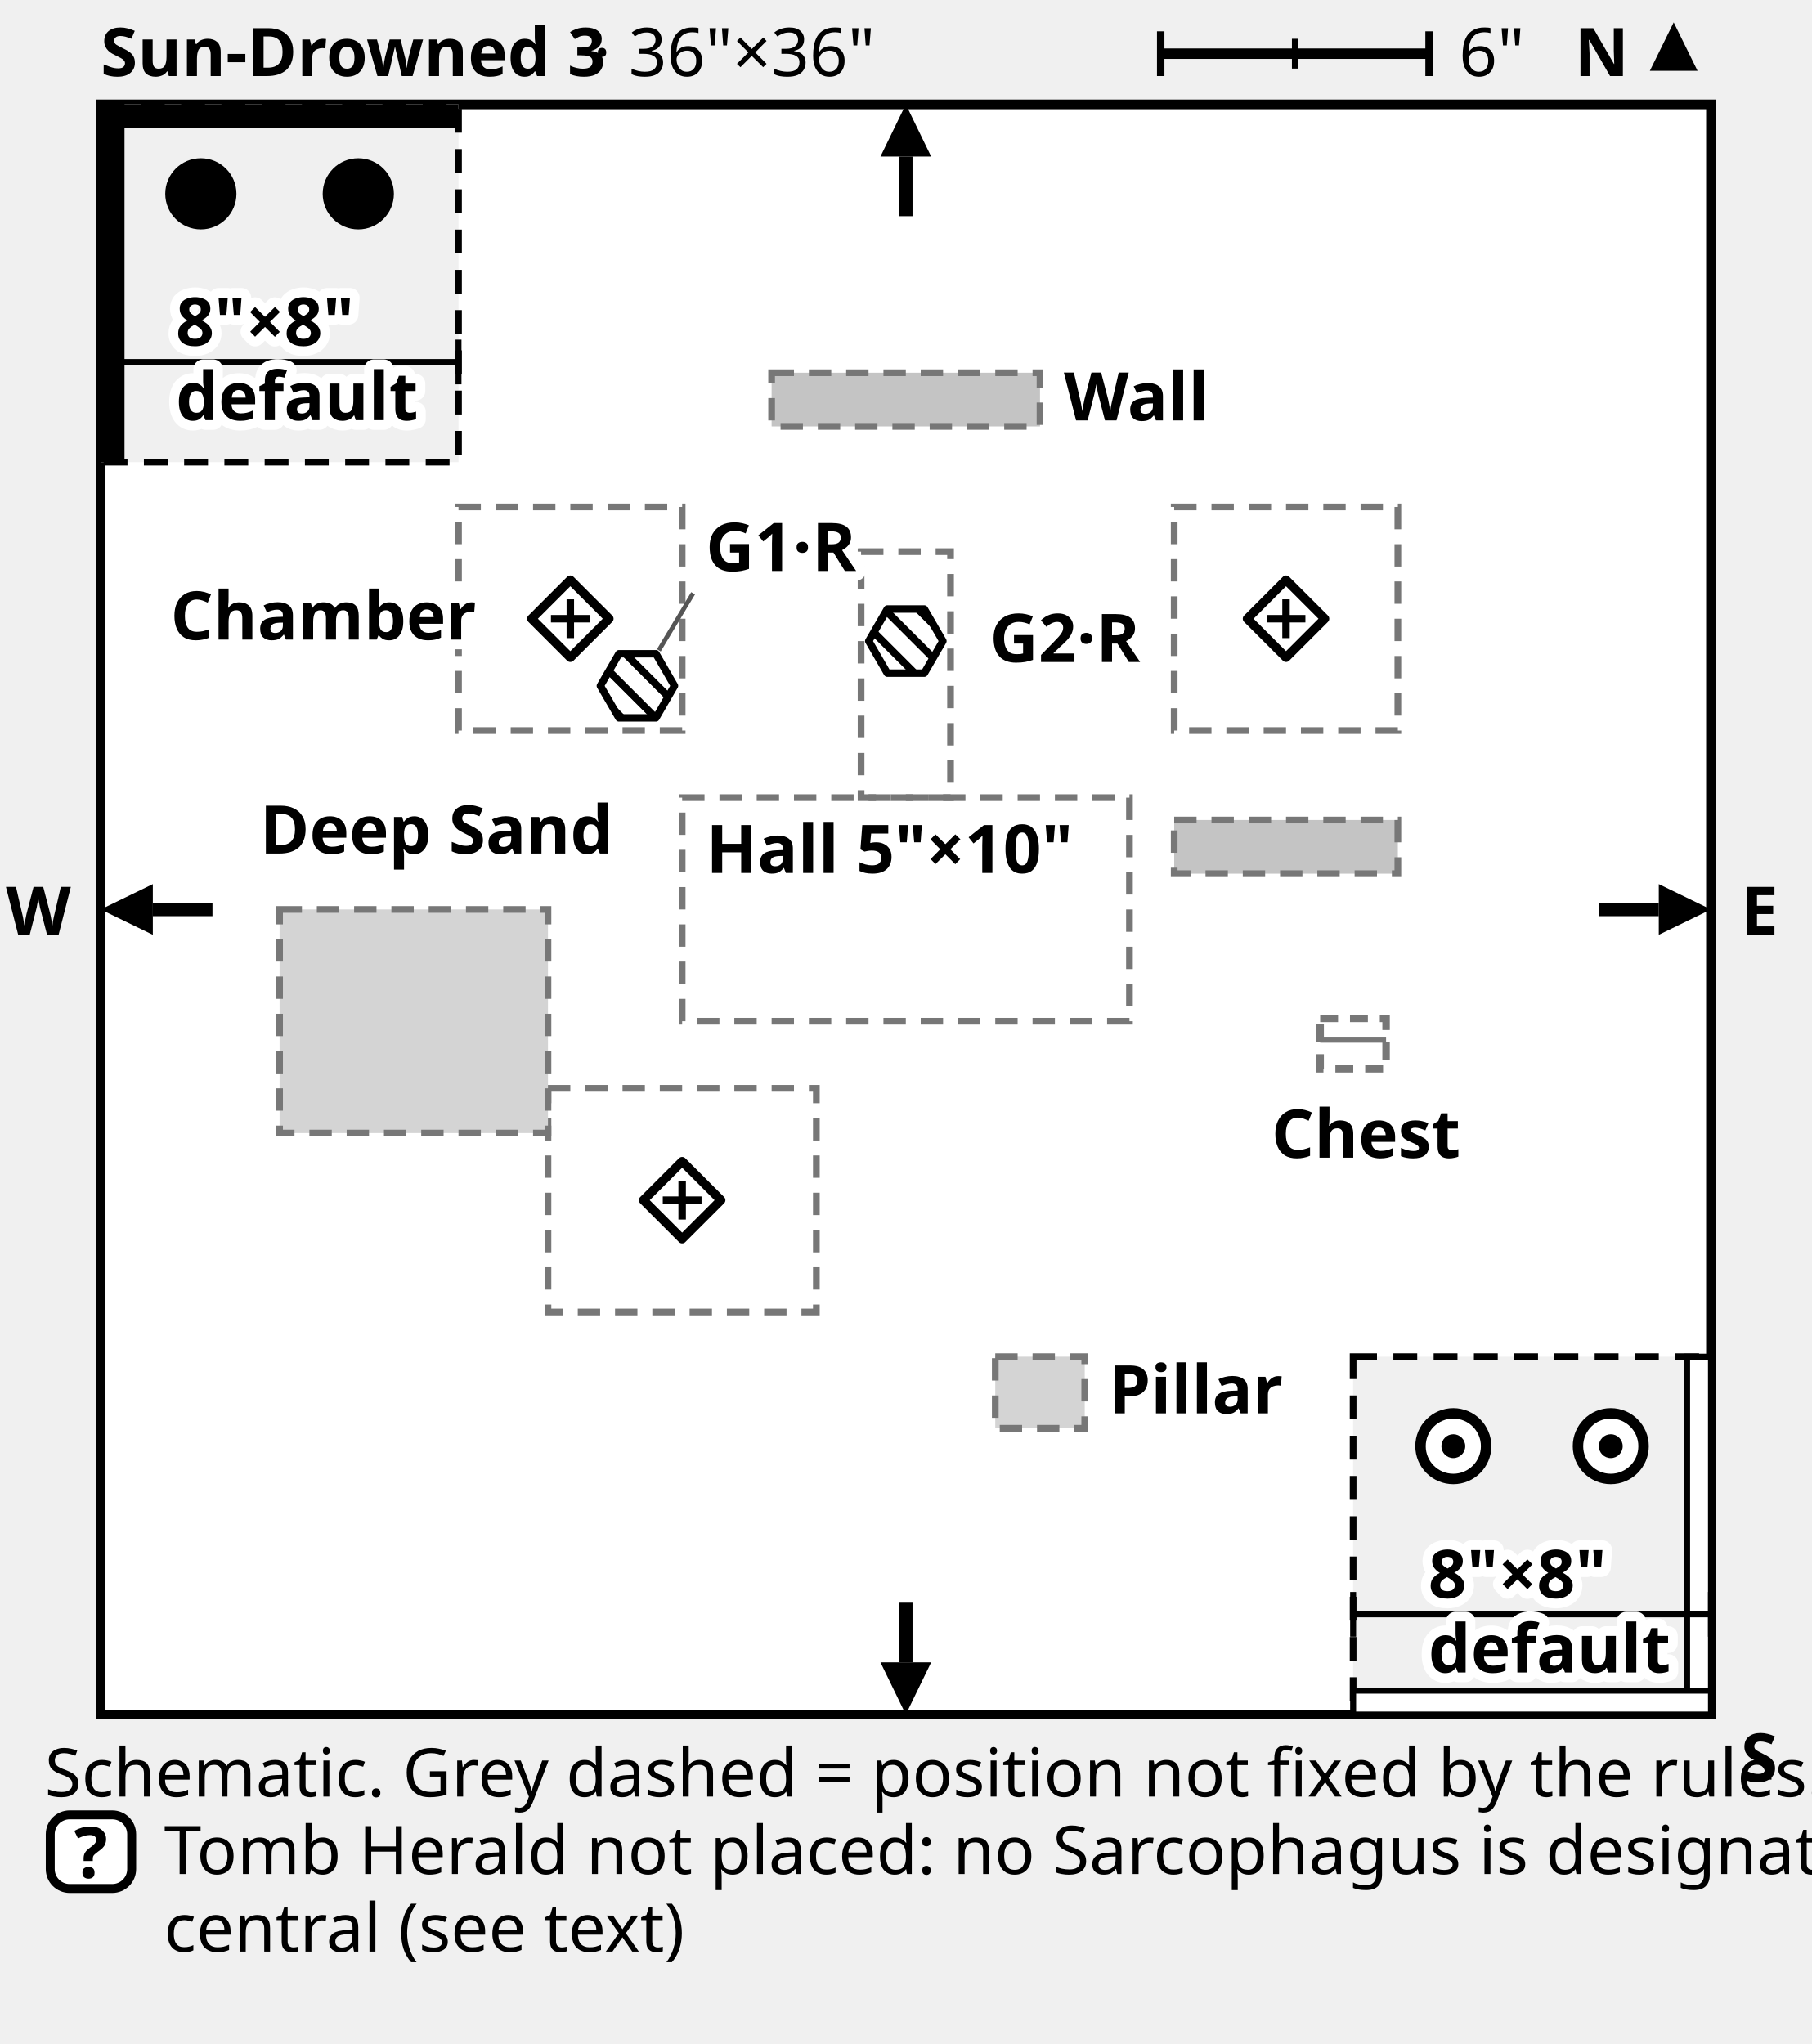
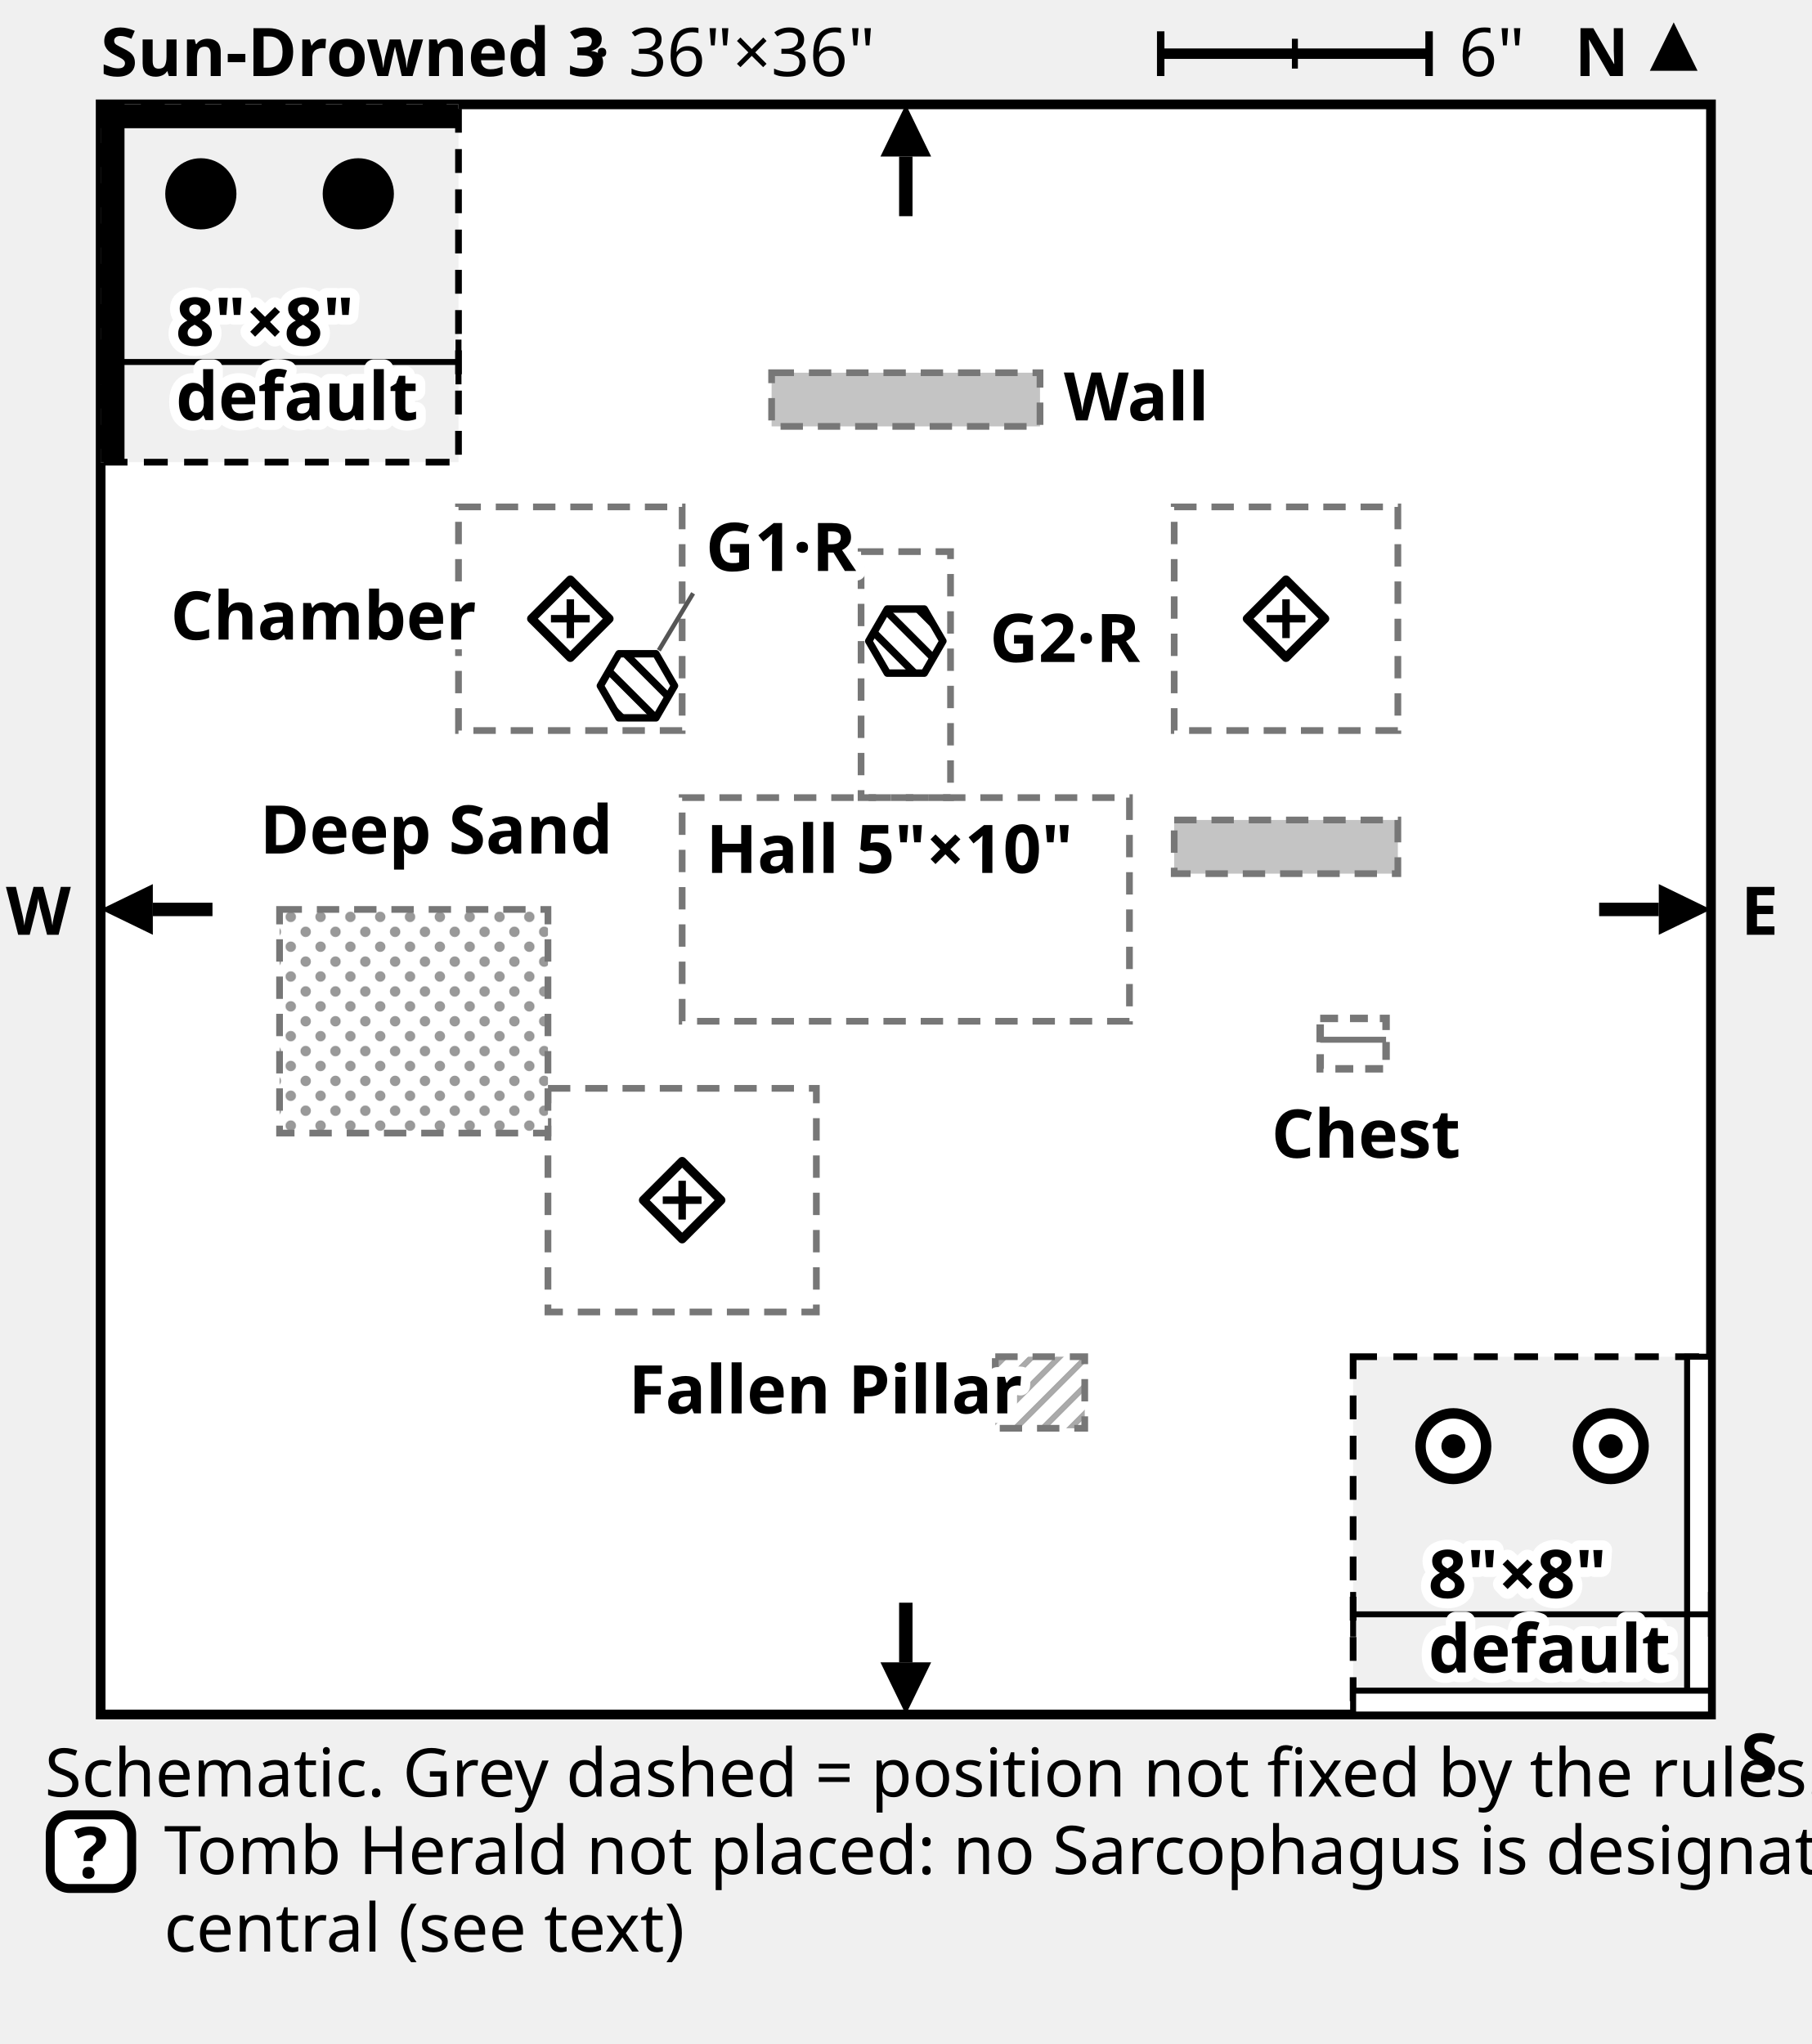
<svg xmlns="http://www.w3.org/2000/svg" width="243pt" height="274.2pt" viewBox="0 0 243 274.2">
  <defs>
    <pattern id="p-cover" width="5" height="5" patternUnits="userSpaceOnUse" patternTransform="rotate(45)">
      <rect width="5" height="5" fill="#fff" />
      <path d="M0 0.5H5M0.5 0V5" stroke="#444" stroke-width="0.7" fill="none" />
    </pattern>
    <pattern id="p-diff" width="4" height="4" patternUnits="userSpaceOnUse">
      <rect width="4" height="4" fill="#fff" />
      <circle cx="1" cy="1" r="0.75" fill="#222" />
      <circle cx="3" cy="3" r="0.75" fill="#222" />
    </pattern>
    <pattern id="p-imp" width="2.4" height="2.4" patternUnits="userSpaceOnUse" patternTransform="rotate(45)">
      <rect width="2.4" height="2.4" fill="#fff" />
      <path d="M0.4 0V2.4" stroke="#000" stroke-width="0.95" fill="none" />
    </pattern>
    <pattern id="p-mon" width="3.2" height="3.2" patternUnits="userSpaceOnUse" patternTransform="rotate(-45)">
      <rect width="3.2" height="3.2" fill="#fff" />
      <path d="M0.5 0V3.2" stroke="#000" stroke-width="1" fill="none" />
    </pattern>
    <pattern id="p-aoe" width="4" height="4" patternUnits="userSpaceOnUse" patternTransform="rotate(-45)">
      <rect width="4" height="4" fill="#fff" />
      <path d="M0.5 0V4" stroke="#777" stroke-width="1.4" fill="none" />
    </pattern>
  </defs>
  <defs>
    <pattern id="p-cover-l" width="5" height="5" patternUnits="userSpaceOnUse" patternTransform="rotate(45)">
      <rect width="5" height="5" fill="#fff" />
      <path d="M0 0.5H5M0.5 0V5" stroke="#aaa" stroke-width="0.6" fill="none" />
    </pattern>
    <pattern id="p-diff-l" width="4" height="4" patternUnits="userSpaceOnUse">
      <rect width="4" height="4" fill="#fff" />
      <circle cx="1" cy="1" r="0.7" fill="#999" />
      <circle cx="3" cy="3" r="0.7" fill="#999" />
    </pattern>
    <pattern id="p-imp-l" width="2.6" height="2.6" patternUnits="userSpaceOnUse" patternTransform="rotate(45)">
      <rect width="2.6" height="2.6" fill="#fff" />
      <path d="M0.4 0V2.6" stroke="#aaa" stroke-width="0.8" fill="none" />
    </pattern>
    <pattern id="p-mon-l" width="3.2" height="3.2" patternUnits="userSpaceOnUse" patternTransform="rotate(-45)">
      <rect width="3.2" height="3.2" fill="#fff" />
      <path d="M0.5 0V3.2" stroke="#999" stroke-width="0.9" fill="none" />
    </pattern>
    <pattern id="p-water" width="6" height="4" patternUnits="userSpaceOnUse">
      <rect width="6" height="4" fill="#fff" />
      <path d="M0 2.2Q1.5 0.4 3 2.2T6 2.2" stroke="#333" stroke-width="0.8" fill="none" />
    </pattern>
    <pattern id="p-water-l" width="6" height="4" patternUnits="userSpaceOnUse">
      <rect width="6" height="4" fill="#fff" />
      <path d="M0 2.2Q1.5 0.4 3 2.2T6 2.2" stroke="#aaa" stroke-width="0.8" fill="none" />
    </pattern>
    <pattern id="p-slip" width="6" height="6" patternUnits="userSpaceOnUse" patternTransform="rotate(-30)">
      <rect width="6" height="6" fill="#fff" />
      <path d="M0.5 1.5H3.5M3.5 4.5H5.5" stroke="#333" stroke-width="0.9" fill="none" />
    </pattern>
    <pattern id="p-slip-l" width="6" height="6" patternUnits="userSpaceOnUse" patternTransform="rotate(-30)">
      <rect width="6" height="6" fill="#fff" />
      <path d="M0.5 1.5H3.5M3.5 4.5H5.5" stroke="#aaa" stroke-width="0.9" fill="none" />
    </pattern>
    <pattern id="p-dark" width="4" height="4" patternUnits="userSpaceOnUse">
      <rect width="4" height="4" fill="#d9d9d9" />
      <path d="M0 4L4 0" stroke="#fff" stroke-width="0.9" fill="none" />
    </pattern>
    <pattern id="p-diffo" width="4" height="4" patternUnits="userSpaceOnUse">
      <circle cx="1" cy="1" r="0.8" fill="#222" />
      <circle cx="3" cy="3" r="0.8" fill="#222" />
    </pattern>
    <pattern id="p-diffo-l" width="4" height="4" patternUnits="userSpaceOnUse">
      <circle cx="1" cy="1" r="0.8" fill="#999" />
      <circle cx="3" cy="3" r="0.8" fill="#999" />
    </pattern>
    <pattern id="p-chasm" width="6" height="6" patternUnits="userSpaceOnUse">
      <rect width="6" height="6" fill="#d4d4d4" />
      <path d="M1.5 0V6M4.5 0V6" stroke="#333" stroke-width="1.1" stroke-dasharray="2.6 1.6" fill="none" />
    </pattern>
    <pattern id="p-chasm-l" width="6" height="6" patternUnits="userSpaceOnUse">
      <rect width="6" height="6" fill="#efefef" />
      <path d="M1.5 0V6M4.5 0V6" stroke="#aaa" stroke-width="1.1" stroke-dasharray="2.6 1.6" fill="none" />
    </pattern>
    <clipPath id="bclip">
      <rect x="13.5" y="14" width="216" height="216" />
    </clipPath>
  </defs>
  <rect x="13.5" y="14" width="216" height="216" fill="#fff" stroke="#000" stroke-width="1.3" />
  <g data-glyph="zone-A">
    <rect x="13.5" y="14" width="48" height="48" fill="#f0f0f0" stroke="#000" stroke-width="0.9" stroke-dasharray="3.2 2.2" />
    <rect x="13.5" y="14" width="3.2" height="48" fill="#000" />
    <rect x="13.5" y="14" width="48" height="3.2" fill="#000" />
  </g>
  <g data-glyph="dim">
    <line x1="13.5" y1="48.56" x2="61.5" y2="48.56" stroke="#000" stroke-width="0.8" stroke-linecap="butt" />
    <line x1="13.5" y1="45.56" x2="13.5" y2="51.56" stroke="#000" stroke-width="0.8" stroke-linecap="butt" />
    <line x1="61.5" y1="45.56" x2="61.5" y2="51.56" stroke="#000" stroke-width="0.8" stroke-linecap="butt" />
  </g>
  <g data-glyph="zone-B">
    <rect x="181.5" y="182" width="48" height="48" fill="#f0f0f0" stroke="#000" stroke-width="0.9" stroke-dasharray="3.2 2.2" />
    <rect x="226.3" y="182" width="3.2" height="48" fill="#fff" stroke="#000" stroke-width="0.8" />
    <rect x="181.5" y="226.8" width="48" height="3.2" fill="#fff" stroke="#000" stroke-width="0.8" />
  </g>
  <g data-glyph="dim">
    <line x1="181.5" y1="216.56" x2="229.5" y2="216.56" stroke="#000" stroke-width="0.8" stroke-linecap="butt" />
    <line x1="181.5" y1="213.56" x2="181.5" y2="219.56" stroke="#000" stroke-width="0.8" stroke-linecap="butt" />
    <line x1="229.5" y1="213.56" x2="229.5" y2="219.56" stroke="#000" stroke-width="0.8" stroke-linecap="butt" />
  </g>
  <g data-glyph="ter-open" data-state="illus">
    <rect x="91.5" y="107" width="60" height="30" fill="none" stroke="#777" stroke-width="0.9" stroke-dasharray="3 2" />
  </g>
  <g data-glyph="ter-open" data-state="illus">
    <rect x="61.5" y="68" width="30" height="30" fill="none" stroke="#777" stroke-width="0.9" stroke-dasharray="3 2" />
  </g>
  <g data-glyph="ter-open" data-state="illus">
    <rect x="157.5" y="68" width="30" height="30" fill="none" stroke="#777" stroke-width="0.9" stroke-dasharray="3 2" />
  </g>
  <g data-glyph="ter-open" data-state="illus">
    <rect x="73.5" y="146" width="36" height="30" fill="none" stroke="#777" stroke-width="0.9" stroke-dasharray="3 2" />
  </g>
  <g data-glyph="ter-open" data-state="illus">
    <rect x="115.5" y="74" width="12" height="33" fill="none" stroke="#777" stroke-width="0.9" stroke-dasharray="3 2" />
  </g>
  <g data-glyph="ter-blocking" data-state="illus">
    <rect x="103.5" y="50" width="36" height="7.2" fill="#c4c4c4" stroke="#777" stroke-width="0.9" stroke-dasharray="3 2" />
  </g>
  <g data-glyph="ter-blocking" data-state="illus">
    <rect x="157.5" y="110" width="30" height="7.2" fill="#c4c4c4" stroke="#777" stroke-width="0.9" stroke-dasharray="3 2" />
  </g>
-   <g data-glyph="ter-obstacle" data-state="illus">
-     <rect x="133.5" y="182" width="12" height="9.6" fill="#d4d4d4" stroke="#777" stroke-width="0.9" stroke-dasharray="3 2" />
-   </g>
-   <g data-glyph="ter-obstacle" data-state="illus">
-     <rect x="37.5" y="122" width="36" height="30" fill="#d4d4d4" stroke="#777" stroke-width="0.9" stroke-dasharray="3 2" />
+   <g data-glyph="ter-impassable" data-state="illus">
+     <rect x="133.5" y="182" width="12" height="9.6" fill="url(#p-imp-l)" stroke="#777" stroke-width="0.9" stroke-dasharray="3 2" />
+   </g>
+   <g data-glyph="ter-difficult" data-state="illus">
+     <rect x="37.5" y="122" width="36" height="30" fill="url(#p-diff-l)" stroke="#777" stroke-width="0.9" stroke-dasharray="3 2" />
  </g>
  <g data-glyph="obj">
    <polygon points="76.5,77.8 81.7,83 76.5,88.2 71.3,83" fill="#fff" stroke="#000" stroke-width="1.2" stroke-linejoin="round" />
    <line x1="73.9" y1="83" x2="79.1" y2="83" stroke="#000" stroke-width="1" stroke-linecap="butt" />
    <line x1="76.5" y1="80.4" x2="76.5" y2="85.6" stroke="#000" stroke-width="1" stroke-linecap="butt" />
  </g>
  <g data-glyph="obj">
    <polygon points="172.5,77.8 177.7,83 172.5,88.2 167.3,83" fill="#fff" stroke="#000" stroke-width="1.2" stroke-linejoin="round" />
    <line x1="169.9" y1="83" x2="175.1" y2="83" stroke="#000" stroke-width="1" stroke-linecap="butt" />
    <line x1="172.5" y1="80.4" x2="172.5" y2="85.6" stroke="#000" stroke-width="1" stroke-linecap="butt" />
  </g>
  <g data-glyph="obj">
    <polygon points="91.5,155.8 96.7,161 91.5,166.2 86.3,161" fill="#fff" stroke="#000" stroke-width="1.2" stroke-linejoin="round" />
    <line x1="88.9" y1="161" x2="94.1" y2="161" stroke="#000" stroke-width="1" stroke-linecap="butt" />
    <line x1="91.5" y1="158.4" x2="91.5" y2="163.6" stroke="#000" stroke-width="1" stroke-linecap="butt" />
  </g>
  <g data-glyph="chest" data-state="illus">
    <rect x="177.08" y="136.62" width="8.84" height="6.76" fill="#fff" stroke="#777" stroke-width="1" stroke-dasharray="2.4 1.6" />
    <line x1="177.08" y1="139.48" x2="185.92" y2="139.48" stroke="#777" stroke-width="0.8" stroke-linecap="butt" />
  </g>
  <g data-glyph="mon">
    <polygon points="90.47,92 87.98,96.3 83.02,96.3 80.53,92 83.02,87.7 87.98,87.7" fill="url(#p-mon)" stroke="#000" stroke-width="1" stroke-linejoin="round" />
  </g>
  <g data-glyph="mon">
    <polygon points="126.47,86 123.98,90.3 119.02,90.3 116.53,86 119.02,81.7 123.98,81.7" fill="url(#p-mon)" stroke="#000" stroke-width="1" stroke-linejoin="round" />
  </g>
  <g data-glyph="arr-exit">
    <line x1="121.5" y1="29" x2="121.5" y2="21" stroke="#000" stroke-width="1.8" stroke-linecap="butt" />
    <polygon points="121.5,14 124.9,21 118.1,21" fill="#000" />
  </g>
  <g data-glyph="arr-exit">
    <line x1="214.5" y1="122" x2="222.5" y2="122" stroke="#000" stroke-width="1.8" stroke-linecap="butt" />
    <polygon points="229.5,122 222.5,125.4 222.5,118.6" fill="#000" />
  </g>
  <g data-glyph="arr-exit">
    <line x1="121.5" y1="215" x2="121.5" y2="223" stroke="#000" stroke-width="1.8" stroke-linecap="butt" />
    <polygon points="121.5,230 118.1,223 124.9,223" fill="#000" />
  </g>
  <g data-glyph="arr-exit">
    <line x1="28.5" y1="122" x2="20.5" y2="122" stroke="#000" stroke-width="1.8" stroke-linecap="butt" />
    <polygon points="13.5,122 20.5,118.6 20.5,125.4" fill="#000" />
  </g>
  <g data-glyph="hero-A">
    <circle cx="26.94" cy="26" r="4.4" fill="#000" stroke="#000" stroke-width="0.75" />
  </g>
  <g data-glyph="hero-A">
    <circle cx="48.06" cy="26" r="4.4" fill="#000" stroke="#000" stroke-width="0.75" />
  </g>
  <g data-glyph="hero-B">
    <circle cx="194.94" cy="194" r="4.4" fill="#fff" stroke="#000" stroke-width="1.4" />
    <circle cx="194.94" cy="194" r="1.6" fill="#000" />
  </g>
  <g data-glyph="hero-B">
    <circle cx="216.06" cy="194" r="4.4" fill="#fff" stroke="#000" stroke-width="1.4" />
    <circle cx="216.06" cy="194" r="1.6" fill="#000" />
  </g>
  <text x="23.59" y="46.36" font-family="'Source Sans 3'" font-size="9" font-weight="600" fill="#000" stroke="#fff" stroke-width="2.6" stroke-linejoin="round" paint-order="stroke">8"×8"</text>
  <text x="23.59" y="56.36" font-family="'Source Sans 3'" font-size="9" font-weight="600" fill="#000" stroke="#fff" stroke-width="2.6" stroke-linejoin="round" paint-order="stroke">default</text>
  <text x="191.59" y="214.36" font-family="'Source Sans 3'" font-size="9" font-weight="600" fill="#000" stroke="#fff" stroke-width="2.6" stroke-linejoin="round" paint-order="stroke">8"×8"</text>
  <text x="191.59" y="224.36" font-family="'Source Sans 3'" font-size="9" font-weight="600" fill="#000" stroke="#fff" stroke-width="2.6" stroke-linejoin="round" paint-order="stroke">default</text>
  <text x="94.7" y="117.1" font-family="'Source Sans 3'" font-size="9" font-weight="600" fill="#000" stroke="#fff" stroke-width="2.6" stroke-linejoin="round" paint-order="stroke">Hall 5"×10"</text>
  <text x="22.88" y="85.8" font-family="'Source Sans 3'" font-size="9" font-weight="600" fill="#000" stroke="#fff" stroke-width="2.6" stroke-linejoin="round" paint-order="stroke">Chamber</text>
  <text x="142.7" y="56.4" font-family="'Source Sans 3'" font-size="9" font-weight="600" fill="#000" stroke="#fff" stroke-width="2.6" stroke-linejoin="round" paint-order="stroke">Wall</text>
-   <text x="148.7" y="189.6" font-family="'Source Sans 3'" font-size="9" font-weight="600" fill="#000" stroke="#fff" stroke-width="2.6" stroke-linejoin="round" paint-order="stroke">Pillar</text>
+   <text x="84.31" y="189.6" font-family="'Source Sans 3'" font-size="9" font-weight="600" fill="#000" stroke="#fff" stroke-width="2.6" stroke-linejoin="round" paint-order="stroke">Fallen Pillar</text>
  <text x="34.85" y="114.5" font-family="'Source Sans 3'" font-size="9" font-weight="600" fill="#000" stroke="#fff" stroke-width="2.6" stroke-linejoin="round" paint-order="stroke">Deep Sand</text>
  <text x="170.55" y="155.3" font-family="'Source Sans 3'" font-size="9" font-weight="600" fill="#000" stroke="#fff" stroke-width="2.6" stroke-linejoin="round" paint-order="stroke">Chest</text>
  <g data-glyph="leader">
    <line x1="88.37" y1="87.24" x2="92.97" y2="79.59" stroke="#555" stroke-width="0.6" stroke-linecap="butt" />
  </g>
  <text x="94.67" y="76.59" font-family="'Source Sans 3'" font-size="9" font-weight="600" fill="#000" stroke="#fff" stroke-width="2.6" stroke-linejoin="round" paint-order="stroke">G1·R</text>
  <text x="132.76" y="88.8" font-family="'Source Sans 3'" font-size="9" font-weight="600" fill="#000" stroke="#fff" stroke-width="2.6" stroke-linejoin="round" paint-order="stroke">G2·R</text>
  <text x="13.5" y="10.2" font-weight="700" font-family="'Source Sans 3'" font-size="9" fill="#000">Sun-Drowned 3</text>
  <text x="79.55" y="10.2" font-weight="400" font-family="'Source Sans 3'" font-size="9" fill="#000">·  36"×36"</text>
  <g data-glyph="compass">
    <polygon points="224.5,3 221.3,9.5 227.7,9.5" fill="#000" />
    <text x="218.5" y="10.2" font-weight="700" font-family="'Source Sans 3'" font-size="9" fill="#000" text-anchor="end">N</text>
  </g>
  <g data-glyph="scale">
    <line x1="155.69" y1="7.2" x2="191.69" y2="7.2" stroke="#000" stroke-width="1.4" stroke-linecap="butt" />
    <line x1="155.69" y1="4.2" x2="155.69" y2="10.2" stroke="#000" stroke-width="1" stroke-linecap="butt" />
    <line x1="191.69" y1="4.2" x2="191.69" y2="10.2" stroke="#000" stroke-width="1" stroke-linecap="butt" />
    <line x1="173.69" y1="5.2" x2="173.69" y2="9.2" stroke="#000" stroke-width="0.8" stroke-linecap="butt" />
    <text x="195.69" y="10.2" font-weight="400" font-family="'Source Sans 3'" font-size="9" fill="#000">6"</text>
  </g>
  <text x="9.5" y="125.4" font-weight="700" font-family="'Source Sans 3'" font-size="9" fill="#000" text-anchor="end">W</text>
  <text x="233.5" y="125.4" font-weight="700" font-family="'Source Sans 3'" font-size="9" fill="#000">E</text>
  <text x="233.5" y="239" font-weight="700" font-family="'Source Sans 3'" font-size="9" fill="#000">S</text>
  <text x="6" y="241" font-weight="400" font-family="'Source Sans 3'" font-size="9" fill="#000">Schematic. Grey dashed = position not fixed by the rules.</text>
  <g data-glyph="unres">
    <rect x="6.74" y="243.46" width="10.92" height="9.88" fill="#fff" stroke="#000" stroke-width="1.2" rx="2.6" />
    <text x="12.2" y="251.9" font-weight="700" font-family="'Source Sans 3'" font-size="9.5" fill="#000" text-anchor="middle">?</text>
  </g>
  <text x="22" y="251.4" font-weight="400" font-family="'Source Sans 3'" font-size="9" fill="#000">Tomb Herald not placed: no Sarcophagus is designated</text>
  <text x="22" y="261.8" font-weight="400" font-family="'Source Sans 3'" font-size="9" fill="#000">central (see text)</text>
</svg>
